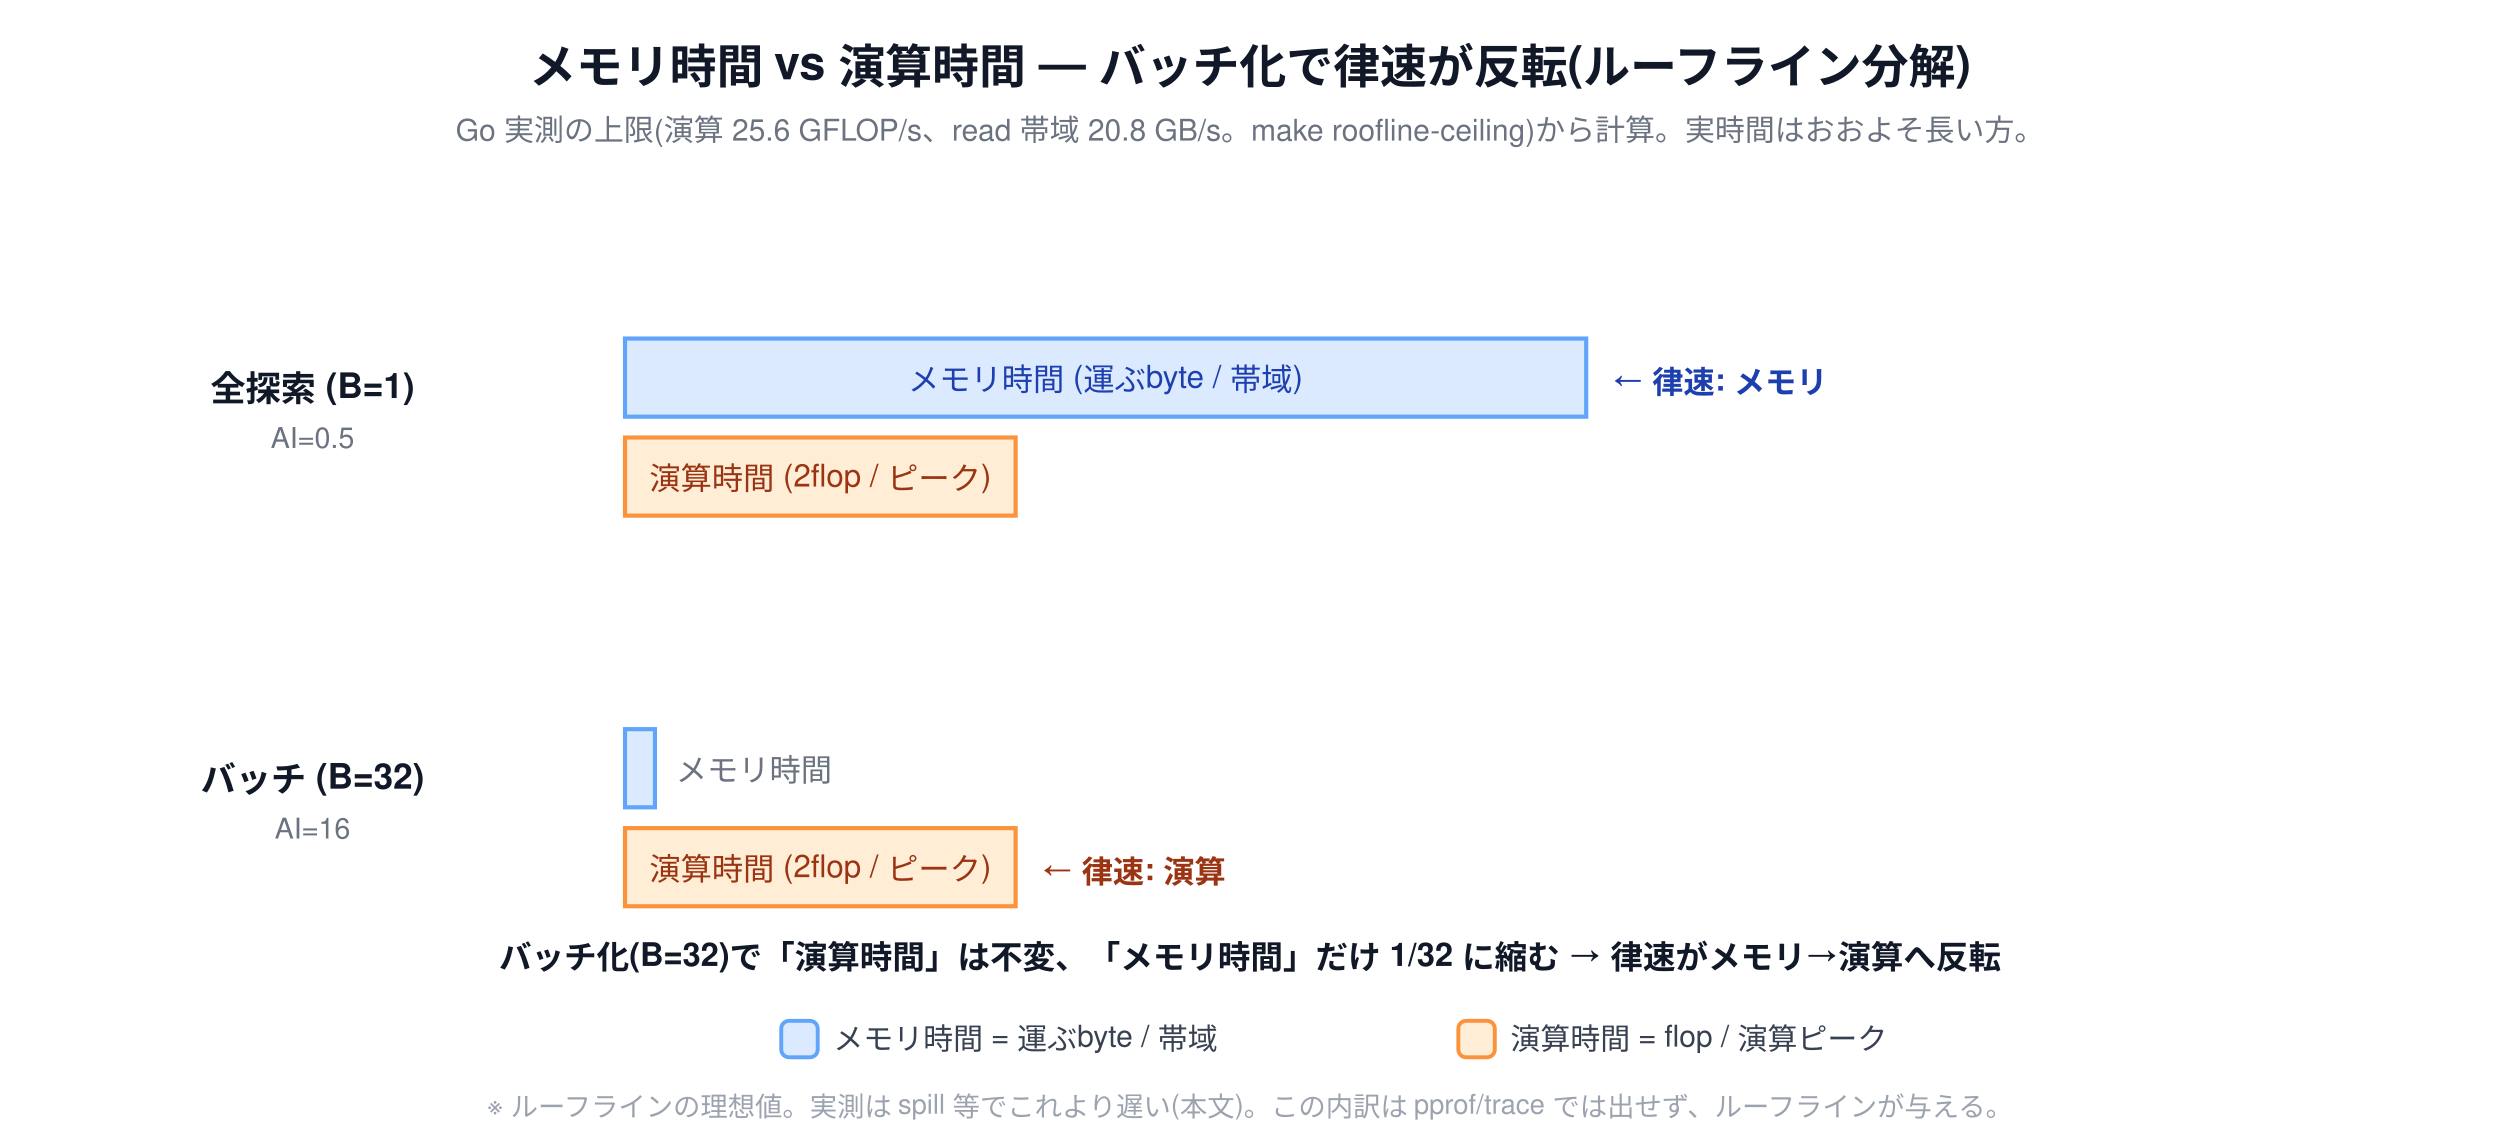
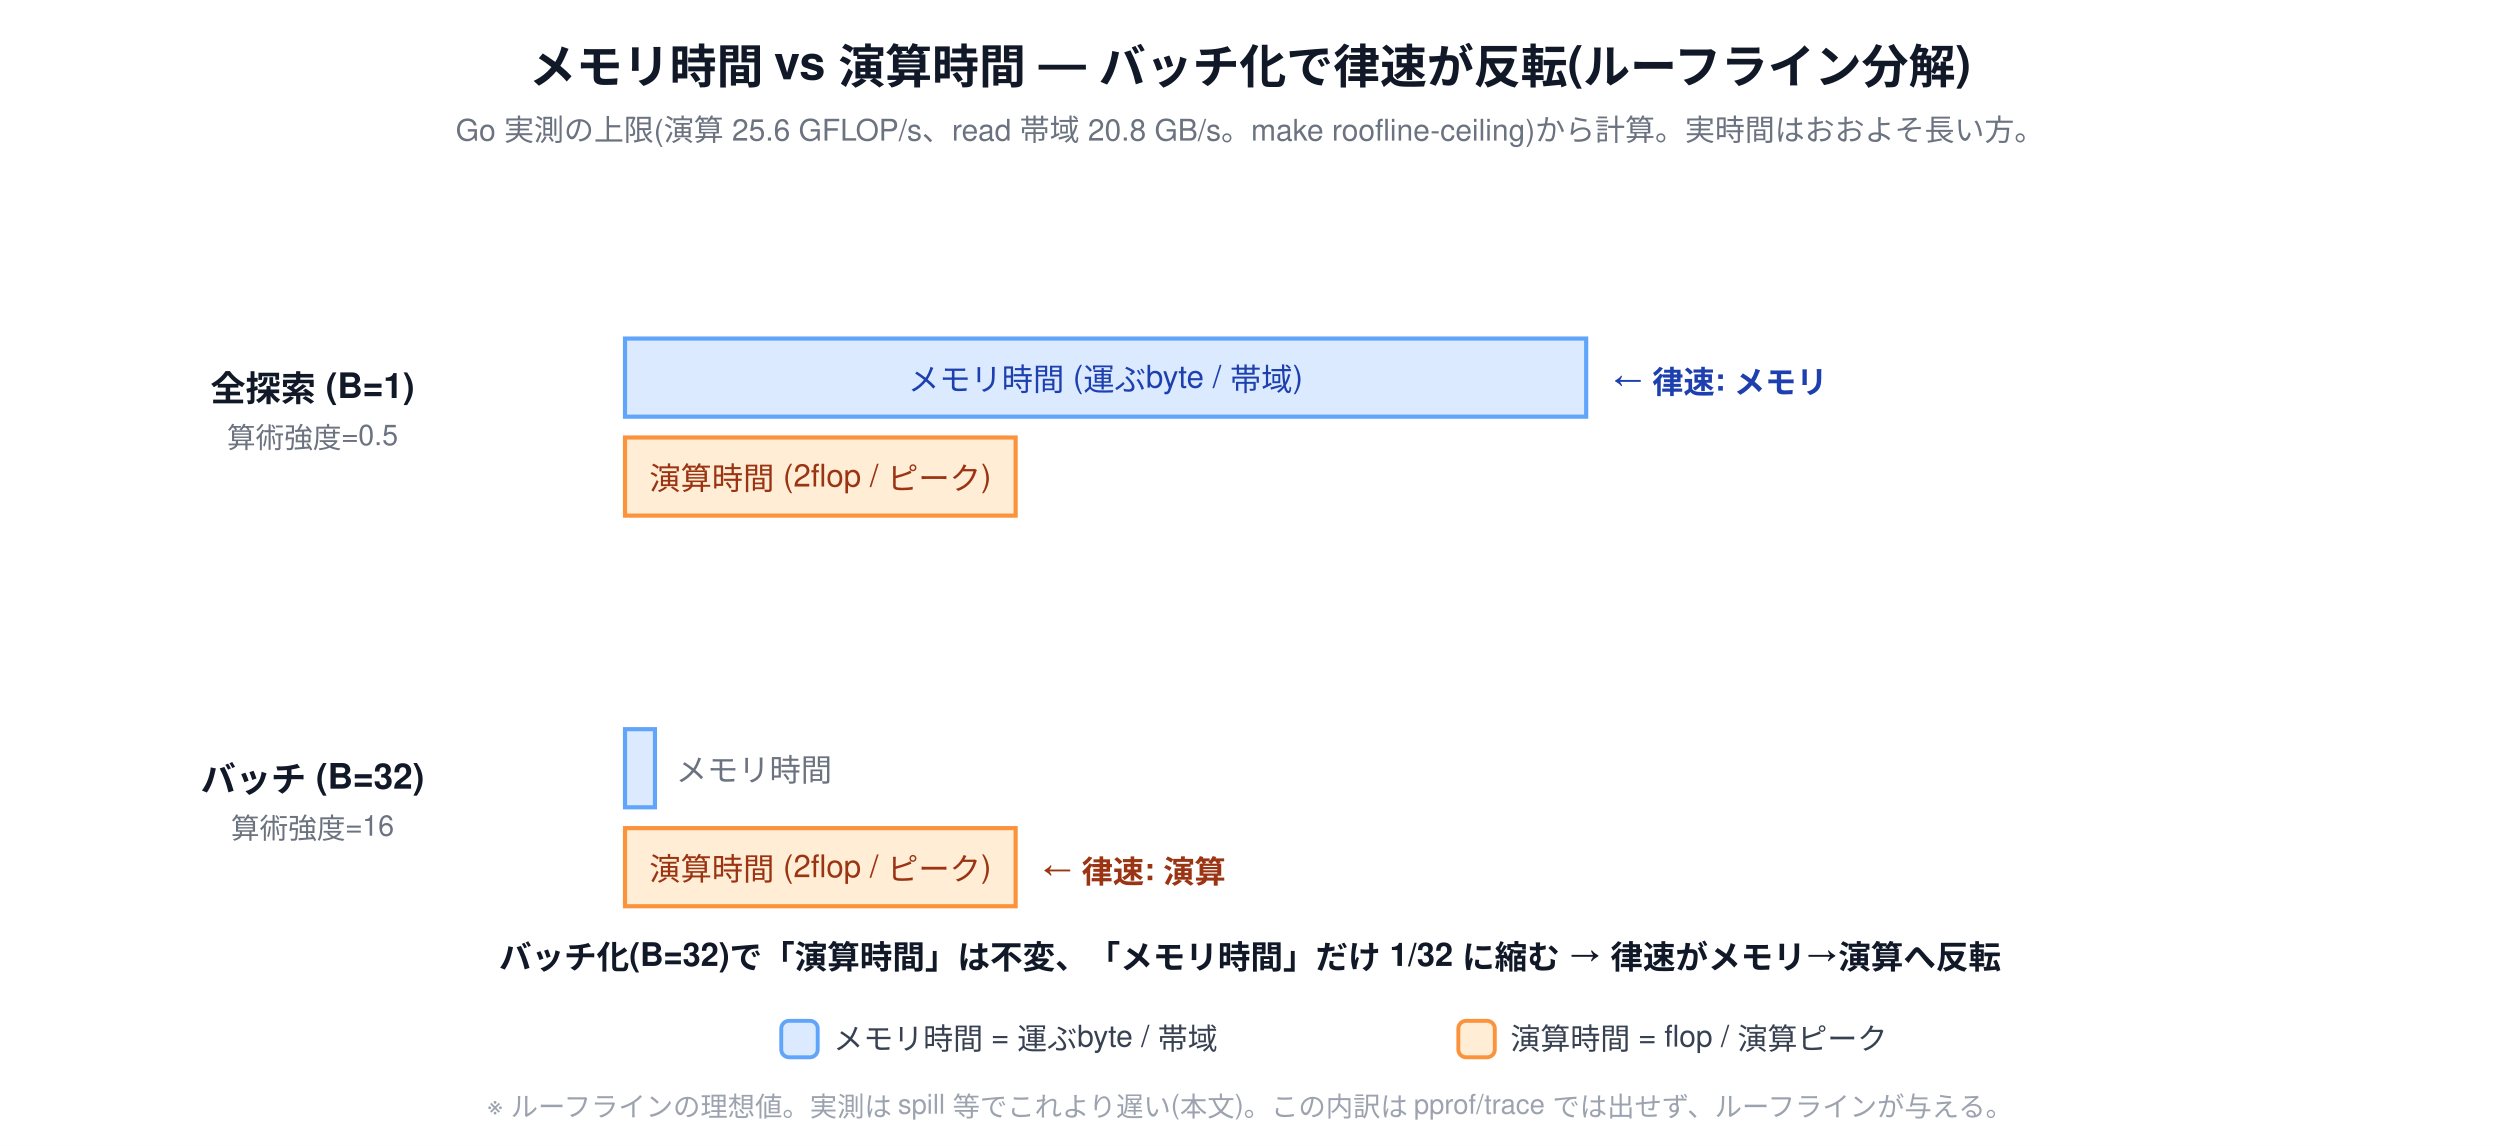
<svg xmlns="http://www.w3.org/2000/svg" viewBox="0 0 960 440">
  <style>text{font-family:'Helvetica Neue',Helvetica,Arial,'Hiragino Sans','Hiragino Kaku Gothic ProN',sans-serif;}</style>
  <rect width="960" height="440" fill="#ffffff" />
  <text x="480" y="32" font-size="18" font-weight="600" fill="#111827" text-anchor="middle">メモリ時間 vs 演算時間 — バッチ化で律速が反転(ルーフライン分解)</text>
  <text x="480" y="54" font-size="11.5" fill="#6b7280" text-anchor="middle">Go 実測の上限(演算 25.6 GFLOP/s、read 帯域 20.8 GB/s。make roofline-ceiling)から計算。実時間はおおよそ長い方。</text>
  <text x="120" y="154" font-size="13.5" font-weight="600" fill="#111827" text-anchor="middle">全探索 (B=1)</text>
-   <text x="120" y="172" font-size="11" fill="#6b7280" text-anchor="middle">AI=0.5</text>
+   <text x="120" y="172" font-size="11" fill="#6b7280" text-anchor="middle">算術強度=0.5</text>
  <rect x="240" y="130" width="369.1" height="30" fill="#dbeafe" stroke="#60a5fa" stroke-width="1.6" />
  <text x="424.5" y="150.0" font-size="12" fill="#1e40af" text-anchor="middle">メモリ時間 (運ぶbyte / 帯域)</text>
  <rect x="240" y="168.0" width="150.0" height="30" fill="#ffedd5" stroke="#fb923c" stroke-width="1.6" />
  <text x="315.0" y="188.0" font-size="12" fill="#9a3412" text-anchor="middle">演算時間 (2flop / ピーク)</text>
  <text x="619.1" y="150.0" font-size="12" font-weight="600" fill="#1e40af" text-anchor="start">← 律速: メモリ</text>
  <text x="120" y="304" font-size="13.5" font-weight="600" fill="#111827" text-anchor="middle">バッチ (B=32)</text>
-   <text x="120" y="322" font-size="11" fill="#6b7280" text-anchor="middle">AI=16</text>
+   <text x="120" y="322" font-size="11" fill="#6b7280" text-anchor="middle">算術強度=16</text>
  <rect x="240" y="280" width="11.5" height="30" fill="#dbeafe" stroke="#60a5fa" stroke-width="1.6" />
  <text x="259.5" y="300.0" font-size="12" fill="#6b7280" text-anchor="start">メモリ時間</text>
  <rect x="240" y="318.0" width="150.0" height="30" fill="#ffedd5" stroke="#fb923c" stroke-width="1.6" />
  <text x="315.0" y="338.0" font-size="12" fill="#9a3412" text-anchor="middle">演算時間 (2flop / ピーク)</text>
  <text x="400.0" y="338.0" font-size="12" font-weight="600" fill="#9a3412" text-anchor="start">← 律速: 演算</text>
  <text x="480" y="372" font-size="12.5" font-weight="600" fill="#111827" text-anchor="middle">バッチ化(B=32)で「演算時間」は不変、「メモリ時間」だけ 1/32 に縮む → 律速がメモリ→演算へ反転</text>
  <rect x="300" y="392" width="14" height="14" rx="3" fill="#dbeafe" stroke="#60a5fa" stroke-width="1.5" />
  <text x="320" y="403" font-size="11.5" fill="#374151">メモリ時間 = 運ぶbyte / 帯域</text>
  <rect x="560" y="392" width="14" height="14" rx="3" fill="#ffedd5" stroke="#fb923c" stroke-width="1.5" />
  <text x="580" y="403" font-size="11.5" fill="#374151">演算時間 = flop / 演算ピーク</text>
  <text x="480" y="428" font-size="10.5" fill="#9ca3af" text-anchor="middle">※ ルーフラインの理想値。実測は spill 等でこれより遅い(本文)。この内訳は pprof/trace では出せず、ルーフラインが与える。</text>
</svg>
